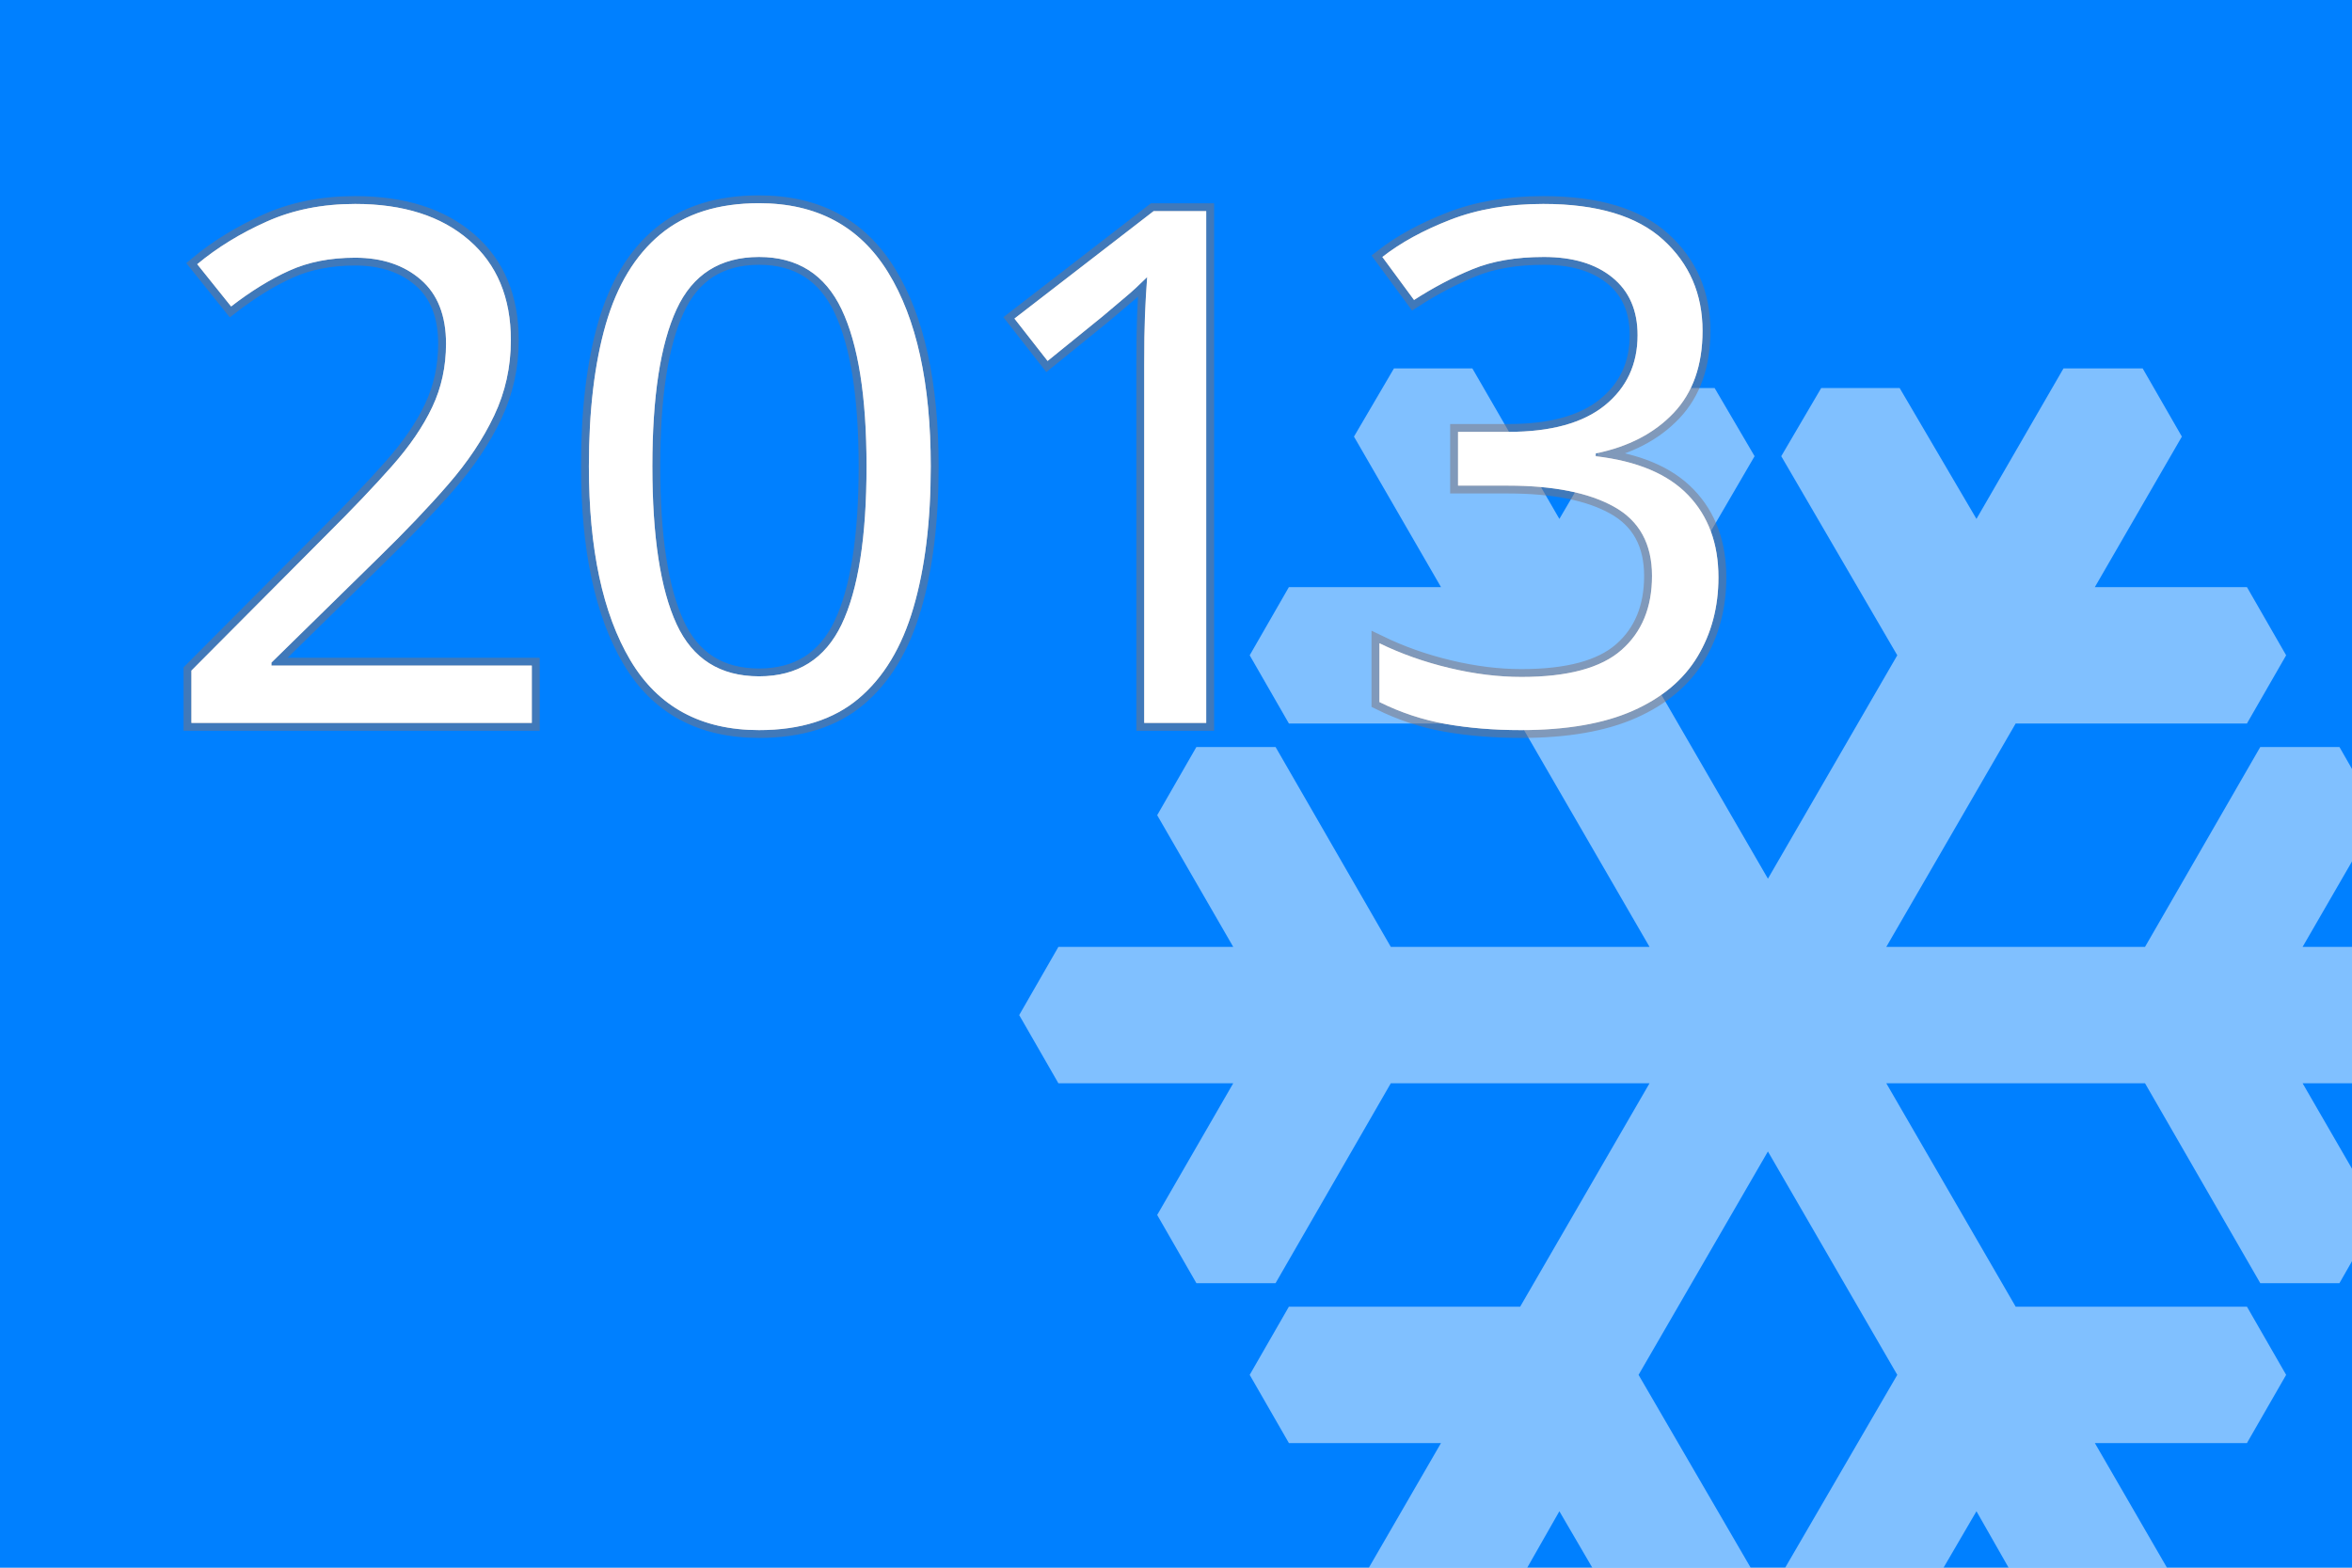
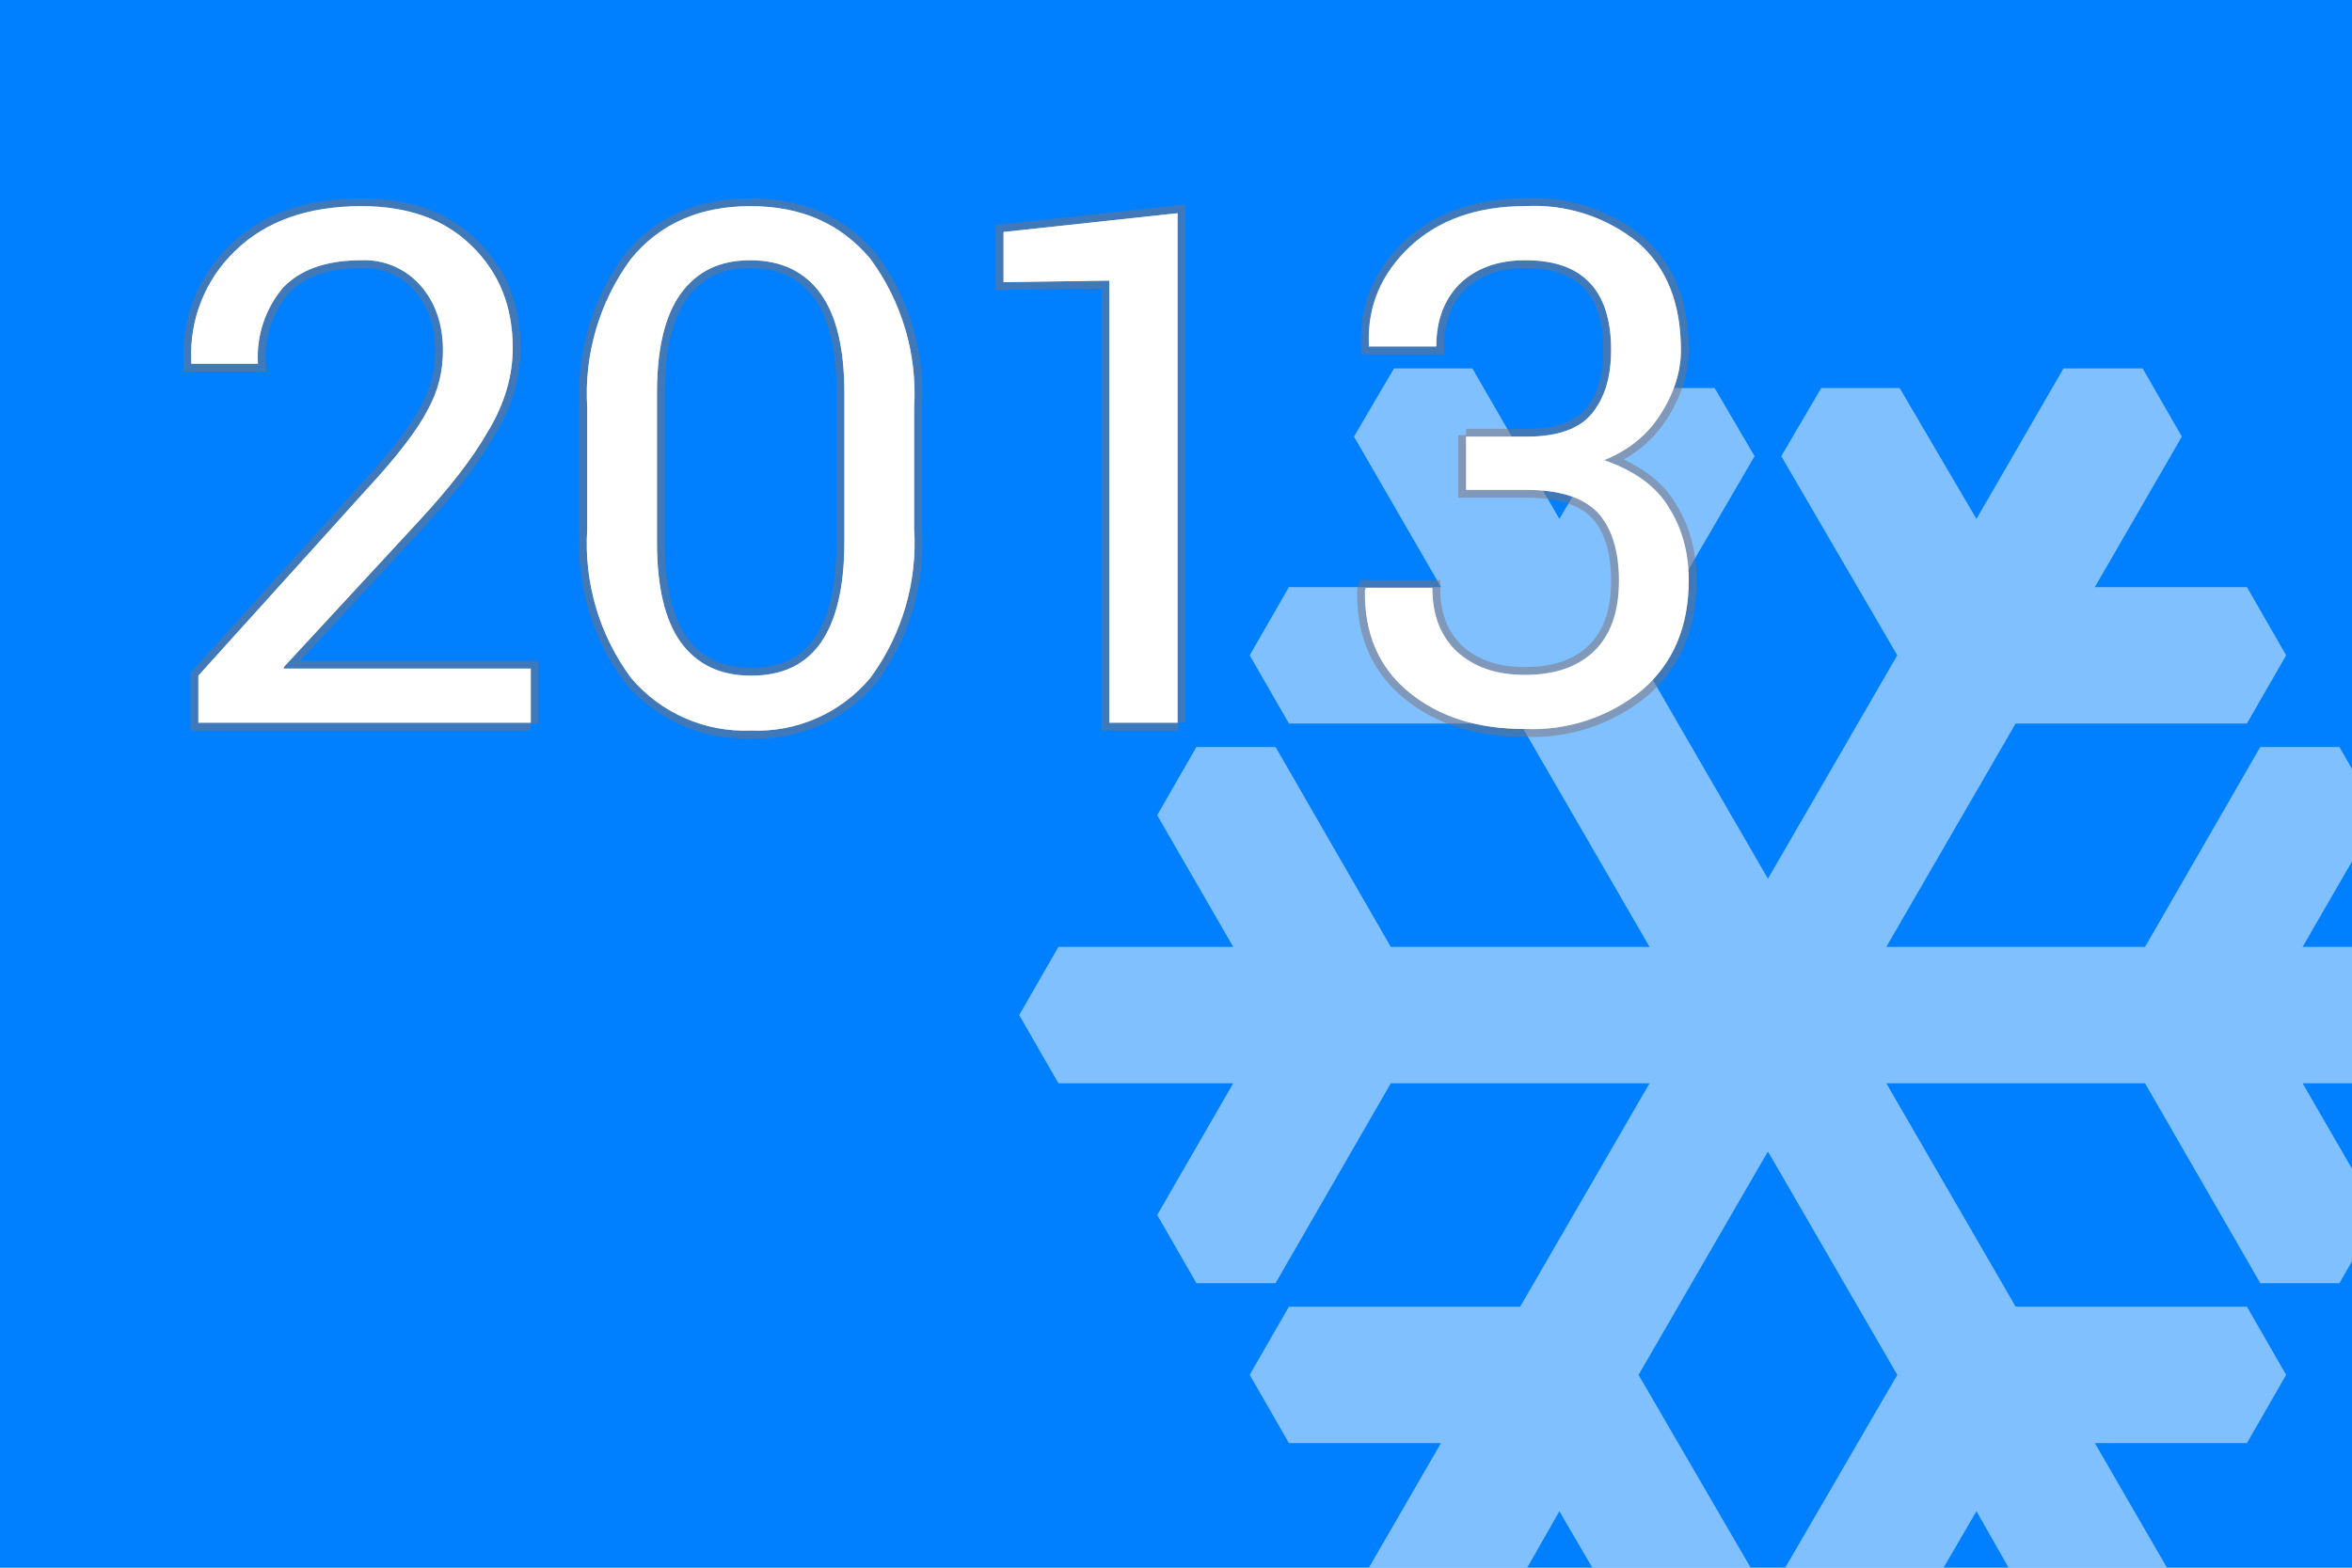
<svg xmlns="http://www.w3.org/2000/svg" width="300" height="200">
-   <path fill-rule="evenodd" clip-rule="evenodd" fill="#0080FF" d="M0 0h300v200H0z" />
-   <path fill-rule="evenodd" clip-rule="evenodd" fill="#FFF" d="M300 120.8h-6.3l6.3-10.9V98.1l-1.6-2.8h-10.1l-14.7 25.5h-33l16.5-28.5h29.5l5-8.7-5-8.7h-19.4l11.1-19.2-5-8.7h-10.1l-11.1 19.2-9.8-16.7h-10l-5.1 8.7L242 83.6l-16.5 28.5L209 83.6l14.8-25.4-5.1-8.7h-10l-9.8 16.7L187.8 47h-10l-5.1 8.7 11.1 19.2h-19.4l-5 8.7 5 8.7h29.5l16.5 28.5h-33l-14.7-25.5h-10.1l-5 8.7 9.7 16.8H135l-5 8.7 5 8.7h22.3l-9.7 16.8 5 8.7h10.1l14.7-25.5h33l-16.5 28.5h-29.5l-5 8.7 5 8.7h19.4l-9.2 15.9h20.2l4.1-7.2 4.2 7.2h20.2L209 175.4l16.5-28.5 16.5 28.5-14.3 24.6h20.2l4.2-7.2 4.1 7.2h20.2l-9.2-15.9h19.4l5-8.7-5-8.7h-29.5l-16.5-28.5h33l14.7 25.5h10.1l1.6-2.8v-11.8l-6.3-10.9h6.3z" opacity=".502" />
-   <g>
-     <text transform="matrix(1.006 0 0 1 20 92.221)" fill="#FFF" font-family="'Roboto-Regular'" font-size="91.436" letter-spacing="-2">2013</text>
-     <text transform="matrix(1.006 0 0 1 20 92.221)" fill="none" stroke="#807175" stroke-width="2" font-family="'Roboto-Regular'" font-size="91.436" letter-spacing="-2" opacity=".5">2013</text>
-     <text transform="matrix(1.006 0 0 1 20 92.221)" fill="#FFF" font-family="'Roboto-Regular'" font-size="91.436" letter-spacing="-2">2013</text>
-   </g>
+   <path fill="#0080FF" d="M0 0h300v200H0V0z" />
+   <path fill="#FFF" d="M300 120.8h-6.3l6.3-10.9V98.1l-1.6-2.8h-10.1l-14.7 25.5h-33l16.5-28.5h29.5l5-8.7-5-8.7h-19.4l11.1-19.2-5-8.7h-10.1l-11.1 19.2-9.8-16.7h-10l-5.1 8.7L242 83.6l-16.5 28.5L209 83.6l14.8-25.4-5.1-8.7h-10l-9.8 16.7L187.8 47h-10l-5.1 8.7 11.1 19.2h-19.4l-5 8.7 5 8.7h29.5l16.5 28.5h-33l-14.7-25.5h-10.1l-5 8.7 9.7 16.8H135l-5 8.7 5 8.7h22.3l-9.7 16.8 5 8.7h10.1l14.7-25.5h33l-16.5 28.5h-29.5l-5 8.7 5 8.7h19.4l-9.2 15.9h20.2l4.1-7.2 4.2 7.2h20.2L209 175.4l16.5-28.5 16.5 28.5-14.3 24.6h20.2l4.2-7.2 4.1 7.2h20.2l-9.2-15.9h19.4l5-8.7-5-8.7h-29.5l-16.5-28.5h33l14.7 25.5h10.1l1.6-2.8v-11.8l-6.3-10.9h6.3v-17.4z" opacity=".5" />
+   <path d="M67.7 92.2H25.3v-6l21.4-23.7c3.9-4.2 6.5-7.6 7.8-10.1 1.4-2.5 2-5 2-7.7 0-3.2-.9-6-2.8-8.2a9.5 9.5 0 00-7.6-3.3c-4.5 0-7.8 1.2-10 3.5a13.7 13.7 0 00-3.2 9.7h-8.5V46A18.2 18.2 0 0130 32c3.9-3.8 9.3-5.7 16.1-5.7 6 0 10.6 1.7 14 5 3.6 3.5 5.3 7.8 5.3 13.1 0 3.5-1 7.1-3.2 10.7-2 3.5-5 7.3-8.8 11.4L36.2 85.1v.2h31.5v7zm48.9-24.8a29 29 0 01-5.6 19.1 18.8 18.8 0 01-15.2 6.7 19 19 0 01-15.3-6.7 28.8 28.8 0 01-5.6-19V52a29 29 0 015.6-19c3.7-4.5 8.8-6.7 15.2-6.7 6.5 0 11.5 2.2 15.3 6.7a29 29 0 015.6 19v15.4zm-8.9-17.3c0-5.6-1-9.8-3-12.6s-5-4.3-9-4.3c-3.9 0-6.8 1.4-8.9 4.3-2 2.8-3 7-3 12.6v19.1c0 5.6 1 9.9 3 12.7 2.1 2.9 5.1 4.3 9 4.3 4 0 6.9-1.4 8.9-4.2 2-2.9 3-7.2 3-12.8v-19zm42.6 42.1h-8.8V35.8L128 36v-6.4l22.2-2.4v65zM187 55.7h7.8c3.9 0 6.7-1 8.3-3 1.6-2 2.4-4.6 2.4-8.1 0-3.7-.9-6.6-2.7-8.5-1.9-2-4.6-2.9-8.3-2.9-3.4 0-6.2 1-8.3 3-2 2-3 4.7-3 8h-8.6V44c-.2-5 1.6-9.1 5.3-12.6 3.7-3.4 8.6-5.1 14.6-5.1A21 21 0 01209 31c3.6 3.2 5.4 7.7 5.4 13.7 0 2.6-.8 5.3-2.5 8-1.6 2.6-4 4.7-7.3 6 4 1.4 6.7 3.4 8.3 6.1 1.7 2.7 2.5 5.8 2.5 9.2 0 6-2 10.6-5.9 14a22 22 0 01-15 5c-6 0-10.9-1.5-14.8-4.7-3.9-3.2-5.7-7.6-5.6-13l.1-.3h8.5c0 3.4 1 6.1 3.1 8.1 2.2 2 5 3 8.7 3 3.8 0 6.7-1 8.8-3s3.2-5 3.2-9-1-6.9-2.8-8.8c-1.9-1.9-4.9-2.8-9-2.8H187v-7z" fill="#FFF" />
+   <path d="M67.7 92.2H25.3v-6l21.4-23.7c3.9-4.2 6.5-7.6 7.8-10.1 1.4-2.5 2-5 2-7.7 0-3.2-.9-6-2.8-8.2a9.5 9.5 0 00-7.6-3.3c-4.5 0-7.8 1.2-10 3.5a13.7 13.7 0 00-3.2 9.7h-8.5V46A18.2 18.2 0 0130 32c3.9-3.8 9.3-5.7 16.1-5.7 6 0 10.6 1.7 14 5 3.6 3.5 5.3 7.8 5.3 13.1 0 3.5-1 7.1-3.2 10.7-2 3.5-5 7.3-8.8 11.4L36.2 85.1v.2h31.5v7zm48.9-24.8a29 29 0 01-5.6 19.1 18.8 18.8 0 01-15.2 6.7 19 19 0 01-15.3-6.7 28.8 28.8 0 01-5.6-19V52a29 29 0 015.6-19c3.7-4.5 8.8-6.7 15.2-6.7 6.5 0 11.5 2.2 15.3 6.7a29 29 0 015.6 19v15.4zm-8.9-17.3c0-5.6-1-9.8-3-12.6s-5-4.3-9-4.3c-3.9 0-6.8 1.4-8.9 4.3-2 2.8-3 7-3 12.6v19.1c0 5.6 1 9.9 3 12.7 2.1 2.9 5.1 4.3 9 4.3 4 0 6.9-1.4 8.9-4.2 2-2.9 3-7.2 3-12.8v-19zm42.6 42.1h-8.8V35.8L128 36v-6.4l22.2-2.4v65zM187 55.7h7.8c3.9 0 6.7-1 8.3-3 1.6-2 2.4-4.6 2.4-8.1 0-3.7-.9-6.6-2.7-8.5-1.9-2-4.6-2.9-8.3-2.9-3.4 0-6.2 1-8.3 3-2 2-3 4.7-3 8h-8.6V44c-.2-5 1.6-9.1 5.3-12.6 3.7-3.4 8.6-5.1 14.6-5.1A21 21 0 01209 31c3.6 3.2 5.4 7.7 5.4 13.7 0 2.6-.8 5.3-2.5 8-1.6 2.6-4 4.7-7.3 6 4 1.4 6.7 3.4 8.3 6.1 1.7 2.7 2.5 5.8 2.5 9.2 0 6-2 10.6-5.9 14a22 22 0 01-15 5c-6 0-10.9-1.5-14.8-4.7-3.9-3.2-5.7-7.6-5.6-13l.1-.3h8.5c0 3.4 1 6.1 3.1 8.1 2.2 2 5 3 8.7 3 3.8 0 6.7-1 8.8-3s3.2-5 3.2-9-1-6.9-2.8-8.8c-1.9-1.9-4.9-2.8-9-2.8H187v-7z" opacity=".5" fill="none" stroke="#807175" stroke-width="2" />
+   <path d="M67.7 92.2H25.3v-6l21.4-23.7c3.9-4.2 6.5-7.6 7.8-10.1 1.4-2.5 2-5 2-7.7 0-3.2-.9-6-2.8-8.2a9.5 9.5 0 00-7.6-3.3c-4.5 0-7.8 1.2-10 3.5a13.7 13.7 0 00-3.2 9.7h-8.5V46A18.2 18.2 0 0130 32c3.9-3.8 9.3-5.7 16.1-5.7 6 0 10.6 1.7 14 5 3.6 3.5 5.3 7.8 5.3 13.1 0 3.5-1 7.1-3.2 10.7-2 3.5-5 7.3-8.8 11.4L36.2 85.1v.2h31.5v7zm48.9-24.8a29 29 0 01-5.6 19.1 18.8 18.8 0 01-15.2 6.7 19 19 0 01-15.3-6.7 28.8 28.8 0 01-5.6-19V52a29 29 0 015.6-19c3.7-4.5 8.8-6.7 15.2-6.7 6.5 0 11.5 2.2 15.3 6.7a29 29 0 015.6 19v15.4zm-8.9-17.3c0-5.6-1-9.8-3-12.6s-5-4.3-9-4.3c-3.9 0-6.8 1.4-8.9 4.3-2 2.8-3 7-3 12.6v19.1c0 5.6 1 9.9 3 12.7 2.1 2.9 5.1 4.3 9 4.3 4 0 6.9-1.4 8.9-4.2 2-2.9 3-7.2 3-12.8v-19zm42.6 42.1h-8.8V35.8L128 36v-6.4l22.2-2.4v65zM187 55.7h7.8c3.9 0 6.7-1 8.3-3 1.6-2 2.4-4.6 2.4-8.1 0-3.7-.9-6.6-2.7-8.5-1.9-2-4.6-2.9-8.3-2.9-3.4 0-6.2 1-8.3 3-2 2-3 4.7-3 8h-8.6V44c-.2-5 1.6-9.1 5.3-12.6 3.7-3.4 8.6-5.1 14.6-5.1A21 21 0 01209 31c3.6 3.2 5.4 7.7 5.4 13.7 0 2.6-.8 5.3-2.5 8-1.6 2.6-4 4.7-7.3 6 4 1.4 6.7 3.4 8.3 6.1 1.7 2.7 2.5 5.8 2.5 9.2 0 6-2 10.6-5.9 14a22 22 0 01-15 5c-6 0-10.9-1.5-14.8-4.7-3.9-3.2-5.7-7.6-5.6-13l.1-.3h8.5c0 3.4 1 6.1 3.1 8.1 2.2 2 5 3 8.7 3 3.8 0 6.7-1 8.8-3s3.2-5 3.2-9-1-6.9-2.8-8.8c-1.9-1.9-4.9-2.8-9-2.8H187v-7z" fill="#FFF" />
</svg>
